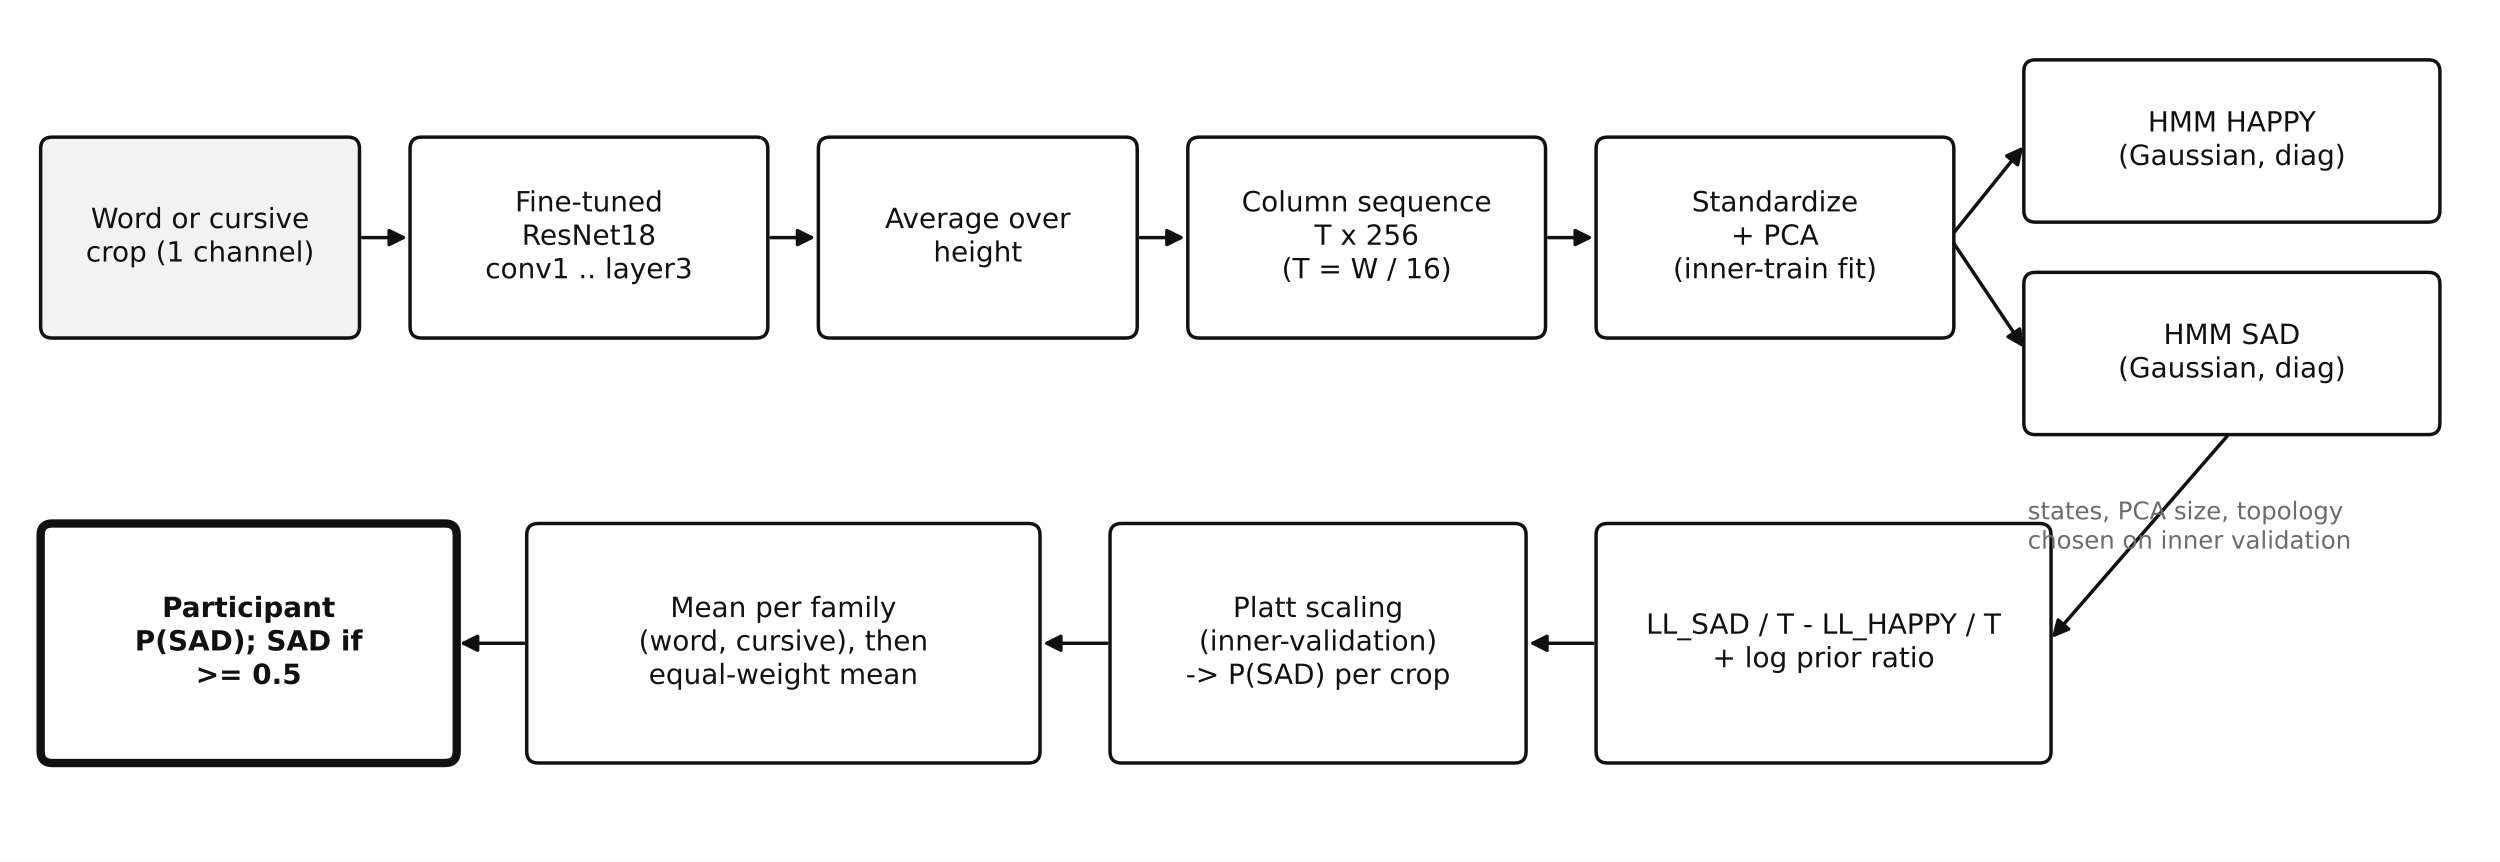
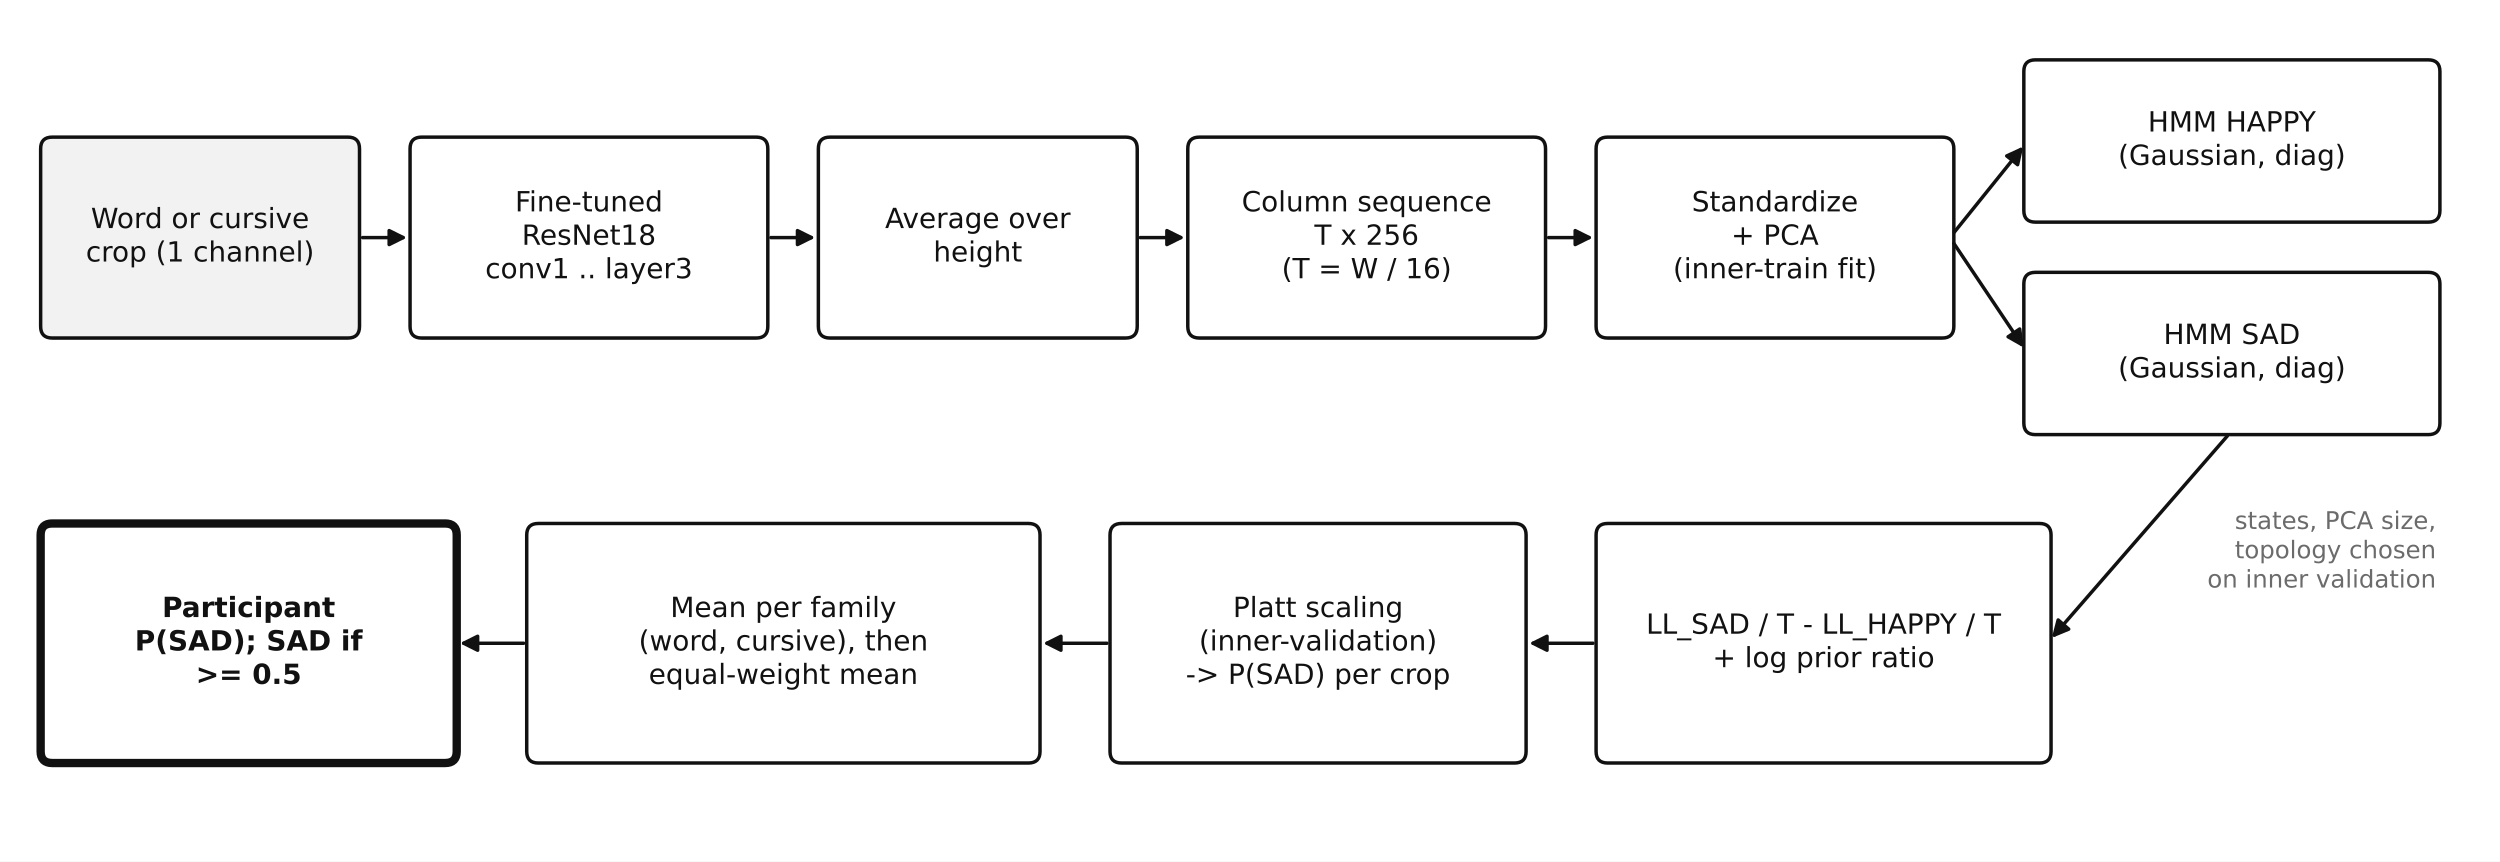
<svg xmlns="http://www.w3.org/2000/svg" width="717.48pt" height="247.248pt" viewBox="0 0 717.48 247.248" version="1.1">
  <defs>
    <style type="text/css">*{stroke-linejoin: round; stroke-linecap: butt}</style>
  </defs>
  <g id="figure_1">
    <g id="patch_1">
      <path d="M 0 247.248  L 717.48 247.248  L 717.48 0  L 0 0  z " style="fill: #ffffff" />
    </g>
    <g id="axes_1">
      <g id="patch_2">
        <path d="M 15.012 97.013  L 99.828 97.013  Q 103.176 97.013 103.176 93.686  L 103.176 42.682  Q 103.176 39.355 99.828 39.355  L 15.012 39.355  Q 11.664 39.355 11.664 42.682  L 11.664 93.686  Q 11.664 97.013 15.012 97.013  z " clip-path="url(#pe223551550)" style="fill: #f2f2f2; stroke: #111111; stroke-linejoin: miter" />
      </g>
      <g id="patch_3">
        <path d="M 121.032 97.013  L 217.008 97.013  Q 220.356 97.013 220.356 93.686  L 220.356 42.682  Q 220.356 39.355 217.008 39.355  L 121.032 39.355  Q 117.684 39.355 117.684 42.682  L 117.684 93.686  Q 117.684 97.013 121.032 97.013  z " clip-path="url(#pe223551550)" style="fill: #ffffff; stroke: #111111; stroke-linejoin: miter" />
      </g>
      <g id="patch_4">
        <path d="M 238.212 97.013  L 323.028 97.013  Q 326.376 97.013 326.376 93.686  L 326.376 42.682  Q 326.376 39.355 323.028 39.355  L 238.212 39.355  Q 234.864 39.355 234.864 42.682  L 234.864 93.686  Q 234.864 97.013 238.212 97.013  z " clip-path="url(#pe223551550)" style="fill: #ffffff; stroke: #111111; stroke-linejoin: miter" />
      </g>
      <g id="patch_5">
        <path d="M 344.232 97.013  L 440.208 97.013  Q 443.556 97.013 443.556 93.686  L 443.556 42.682  Q 443.556 39.355 440.208 39.355  L 344.232 39.355  Q 340.884 39.355 340.884 42.682  L 340.884 93.686  Q 340.884 97.013 344.232 97.013  z " clip-path="url(#pe223551550)" style="fill: #ffffff; stroke: #111111; stroke-linejoin: miter" />
      </g>
      <g id="patch_6">
        <path d="M 461.412 97.013  L 557.388 97.013  Q 560.736 97.013 560.736 93.686  L 560.736 42.682  Q 560.736 39.355 557.388 39.355  L 461.412 39.355  Q 458.064 39.355 458.064 42.682  L 458.064 93.686  Q 458.064 97.013 461.412 97.013  z " clip-path="url(#pe223551550)" style="fill: #ffffff; stroke: #111111; stroke-linejoin: miter" />
      </g>
      <g id="patch_7">
        <path d="M 584.172 63.749  L 696.888 63.749  Q 700.236 63.749 700.236 60.422  L 700.236 20.506  Q 700.236 17.179 696.888 17.179  L 584.172 17.179  Q 580.824 17.179 580.824 20.506  L 580.824 60.422  Q 580.824 63.749 584.172 63.749  z " clip-path="url(#pe223551550)" style="fill: #ffffff; stroke: #111111; stroke-linejoin: miter" />
      </g>
      <g id="patch_8">
        <path d="M 584.172 124.733  L 696.888 124.733  Q 700.236 124.733 700.236 121.406  L 700.236 81.49  Q 700.236 78.163 696.888 78.163  L 584.172 78.163  Q 580.824 78.163 580.824 81.49  L 580.824 121.406  Q 580.824 124.733 584.172 124.733  z " clip-path="url(#pe223551550)" style="fill: #ffffff; stroke: #111111; stroke-linejoin: miter" />
      </g>
      <g id="patch_9">
        <path d="M 461.412 218.981  L 585.288 218.981  Q 588.636 218.981 588.636 215.654  L 588.636 153.562  Q 588.636 150.235 585.288 150.235  L 461.412 150.235  Q 458.064 150.235 458.064 153.562  L 458.064 215.654  Q 458.064 218.981 461.412 218.981  z " clip-path="url(#pe223551550)" style="fill: #ffffff; stroke: #111111; stroke-linejoin: miter" />
      </g>
      <g id="patch_10">
        <path d="M 321.912 218.981  L 434.628 218.981  Q 437.976 218.981 437.976 215.654  L 437.976 153.562  Q 437.976 150.235 434.628 150.235  L 321.912 150.235  Q 318.564 150.235 318.564 153.562  L 318.564 215.654  Q 318.564 218.981 321.912 218.981  z " clip-path="url(#pe223551550)" style="fill: #ffffff; stroke: #111111; stroke-linejoin: miter" />
      </g>
      <g id="patch_11">
        <path d="M 154.512 218.981  L 295.128 218.981  Q 298.476 218.981 298.476 215.654  L 298.476 153.562  Q 298.476 150.235 295.128 150.235  L 154.512 150.235  Q 151.164 150.235 151.164 153.562  L 151.164 215.654  Q 151.164 218.981 154.512 218.981  z " clip-path="url(#pe223551550)" style="fill: #ffffff; stroke: #111111; stroke-linejoin: miter" />
      </g>
      <g id="patch_12">
        <path d="M 15.012 218.981  L 127.728 218.981  Q 131.076 218.981 131.076 215.654  L 131.076 153.562  Q 131.076 150.235 127.728 150.235  L 15.012 150.235  Q 11.664 150.235 11.664 153.562  L 11.664 215.654  Q 11.664 218.981 15.012 218.981  z " clip-path="url(#pe223551550)" style="fill: #ffffff; stroke: #111111; stroke-width: 2.4; stroke-linejoin: miter" />
      </g>
      <g id="patch_13">
        <path d="M 104.059 68.184  Q 110.431 68.184 115.685 68.184  " clip-path="url(#pe223551550)" style="fill: none; stroke: #111111; stroke-linecap: round" />
        <path d="M 111.685 66.184  L 115.685 68.184  L 111.685 70.184  z " clip-path="url(#pe223551550)" style="fill: #111111; stroke: #111111; stroke-linecap: round" />
      </g>
      <g id="patch_14">
        <path d="M 221.239 68.184  Q 227.611 68.184 232.865 68.184  " clip-path="url(#pe223551550)" style="fill: none; stroke: #111111; stroke-linecap: round" />
        <path d="M 228.865 66.184  L 232.865 68.184  L 228.865 70.184  z " clip-path="url(#pe223551550)" style="fill: #111111; stroke: #111111; stroke-linecap: round" />
      </g>
      <g id="patch_15">
        <path d="M 327.259 68.184  Q 333.631 68.184 338.885 68.184  " clip-path="url(#pe223551550)" style="fill: none; stroke: #111111; stroke-linecap: round" />
        <path d="M 334.885 66.184  L 338.885 68.184  L 334.885 70.184  z " clip-path="url(#pe223551550)" style="fill: #111111; stroke: #111111; stroke-linecap: round" />
      </g>
      <g id="patch_16">
        <path d="M 444.439 68.184  Q 450.811 68.184 456.065 68.184  " clip-path="url(#pe223551550)" style="fill: none; stroke: #111111; stroke-linecap: round" />
        <path d="M 452.065 66.184  L 456.065 68.184  L 452.065 70.184  z " clip-path="url(#pe223551550)" style="fill: #111111; stroke: #111111; stroke-linecap: round" />
      </g>
      <g id="patch_17">
        <path d="M 560.876 66.624  Q 570.782 54.322 579.987 42.89  " clip-path="url(#pe223551550)" style="fill: none; stroke: #111111; stroke-linecap: round" />
        <path d="M 575.92 44.751  L 579.987 42.89  L 579.036 47.26  z " clip-path="url(#pe223551550)" style="fill: #111111; stroke: #111111; stroke-linecap: round" />
      </g>
      <g id="patch_18">
        <path d="M 560.734 69.845  Q 570.779 84.815 580.201 98.857  " clip-path="url(#pe223551550)" style="fill: none; stroke: #111111; stroke-linecap: round" />
        <path d="M 579.633 94.421  L 580.201 98.857  L 576.312 96.65  z " clip-path="url(#pe223551550)" style="fill: #111111; stroke: #111111; stroke-linecap: round" />
      </g>
      <g id="patch_19">
        <path d="M 639.22 125.131  Q 614.025 154.116 589.563 182.258  " clip-path="url(#pe223551550)" style="fill: none; stroke: #111111; stroke-linecap: round" />
        <path d="M 593.697 180.551  L 589.563 182.258  L 590.678 177.927  z " clip-path="url(#pe223551550)" style="fill: #111111; stroke: #111111; stroke-linecap: round" />
      </g>
      <g id="patch_20">
        <path d="M 457.177 184.608  Q 448.018 184.608 439.977 184.608  " clip-path="url(#pe223551550)" style="fill: none; stroke: #111111; stroke-linecap: round" />
        <path d="M 443.977 186.608  L 439.977 184.608  L 443.977 182.608  z " clip-path="url(#pe223551550)" style="fill: #111111; stroke: #111111; stroke-linecap: round" />
      </g>
      <g id="patch_21">
        <path d="M 317.677 184.608  Q 308.518 184.608 300.477 184.608  " clip-path="url(#pe223551550)" style="fill: none; stroke: #111111; stroke-linecap: round" />
        <path d="M 304.477 186.608  L 300.477 184.608  L 304.477 182.608  z " clip-path="url(#pe223551550)" style="fill: #111111; stroke: #111111; stroke-linecap: round" />
      </g>
      <g id="patch_22">
        <path d="M 150.277 184.608  Q 141.118 184.608 133.077 184.608  " clip-path="url(#pe223551550)" style="fill: none; stroke: #111111; stroke-linecap: round" />
        <path d="M 137.077 186.608  L 133.077 184.608  L 137.077 182.608  z " clip-path="url(#pe223551550)" style="fill: #111111; stroke: #111111; stroke-linecap: round" />
      </g>
      <g id="text_1">
        <text style="font-size: 8px; font-family: 'DejaVu Sans'; fill: #111111" transform="translate(26.10125 65.46134)">Word or cursive</text>
        <text style="font-size: 8px; font-family: 'DejaVu Sans'; fill: #111111" transform="translate(24.64062 75.06353)">crop (1 channel)</text>
      </g>
      <g id="text_2">
        <text style="font-size: 8px; font-family: 'DejaVu Sans'; fill: #111111" transform="translate(147.8212 60.66056)">Fine-tuned</text>
        <text style="font-size: 8px; font-family: 'DejaVu Sans'; fill: #111111" transform="translate(149.7631 70.26212)">ResNet18</text>
        <text style="font-size: 8px; font-family: 'DejaVu Sans'; fill: #111111" transform="translate(139.26 79.86431)">conv1 .. layer3</text>
      </g>
      <g id="text_3">
        <text style="font-size: 8px; font-family: 'DejaVu Sans'; fill: #111111" transform="translate(254.0012 65.46103)">Average over</text>
        <text style="font-size: 8px; font-family: 'DejaVu Sans'; fill: #111111" transform="translate(267.87 75.06322)">height</text>
      </g>
      <g id="text_4">
        <text style="font-size: 8px; font-family: 'DejaVu Sans'; fill: #111111" transform="translate(356.3544 60.66087)">Column sequence</text>
        <text style="font-size: 8px; font-family: 'DejaVu Sans'; fill: #111111" transform="translate(377.2319 70.26244)">T x 256</text>
        <text style="font-size: 8px; font-family: 'DejaVu Sans'; fill: #111111" transform="translate(367.8263 79.864)">(T = W / 16)</text>
      </g>
      <g id="text_5">
        <text style="font-size: 8px; font-family: 'DejaVu Sans'; fill: #111111" transform="translate(485.53 60.66056)">Standardize</text>
        <text style="font-size: 8px; font-family: 'DejaVu Sans'; fill: #111111" transform="translate(496.8356 70.26212)">+ PCA</text>
        <text style="font-size: 8px; font-family: 'DejaVu Sans'; fill: #111111" transform="translate(480.1356 79.86431)">(inner-train fit)</text>
      </g>
      <g id="text_6">
        <text style="font-size: 8px; font-family: 'DejaVu Sans'; fill: #111111" transform="translate(616.425 37.74103)">HMM HAPPY</text>
        <text style="font-size: 8px; font-family: 'DejaVu Sans'; fill: #111111" transform="translate(607.8744 47.34322)">(Gaussian, diag)</text>
      </g>
      <g id="text_7">
        <text style="font-size: 8px; font-family: 'DejaVu Sans'; fill: #111111" transform="translate(620.9181 98.72503)">HMM SAD</text>
        <text style="font-size: 8px; font-family: 'DejaVu Sans'; fill: #111111" transform="translate(607.8744 108.3272)">(Gaussian, diag)</text>
      </g>
      <g id="text_8">
        <text style="font-size: 8px; font-family: 'DejaVu Sans'; fill: #111111" transform="translate(472.43 181.885)">LL_SAD / T - LL_HAPPY / T</text>
        <text style="font-size: 8px; font-family: 'DejaVu Sans'; fill: #111111" transform="translate(491.4769 191.4872)">+ log prior ratio</text>
      </g>
      <g id="text_9">
        <text style="font-size: 8px; font-family: 'DejaVu Sans'; fill: #111111" transform="translate(353.8569 177.0846)">Platt scaling</text>
        <text style="font-size: 8px; font-family: 'DejaVu Sans'; fill: #111111" transform="translate(344.0881 186.6867)">(inner-validation)</text>
        <text style="font-size: 8px; font-family: 'DejaVu Sans'; fill: #111111" transform="translate(340.3106 196.2883)">-&gt; P(SAD) per crop</text>
      </g>
      <g id="text_10">
        <text style="font-size: 8px; font-family: 'DejaVu Sans'; fill: #111111" transform="translate(192.3881 177.0842)">Mean per family</text>
        <text style="font-size: 8px; font-family: 'DejaVu Sans'; fill: #111111" transform="translate(183.2794 186.6864)">(word, cursive), then</text>
        <text style="font-size: 8px; font-family: 'DejaVu Sans'; fill: #111111" transform="translate(186.1775 196.2886)">equal-weight mean</text>
      </g>
      <g id="text_11">
        <text style="font-weight: 700; font-size: 8px; font-family: 'DejaVu Sans'; fill: #111111" transform="translate(46.52625 177.0846)">Participant</text>
        <text style="font-weight: 700; font-size: 8px; font-family: 'DejaVu Sans'; fill: #111111" transform="translate(38.6925 186.6867)">P(SAD); SAD if</text>
        <text style="font-weight: 700; font-size: 8px; font-family: 'DejaVu Sans'; fill: #111111" transform="translate(56.18812 196.2883)">&gt;= 0.5</text>
      </g>
      <g id="text_12">
-         <text style="font-size: 7px; font-family: 'DejaVu Sans'; fill: #6b6b6b" transform="translate(581.94 149.0476)">states, PCA size, topology</text>
-         <text style="font-size: 7px; font-family: 'DejaVu Sans'; fill: #6b6b6b" transform="translate(581.94 157.4495)">chosen on inner validation</text>
+         <text style="font-size: 7px; font-family: 'DejaVu Sans'; fill: #6b6b6b" transform="translate(641.3733 151.8196)">states, PCA size,</text>
+         <text style="font-size: 7px; font-family: 'DejaVu Sans'; fill: #6b6b6b" transform="translate(641.3678 160.2215)">topology chosen</text>
+         <text style="font-size: 7px; font-family: 'DejaVu Sans'; fill: #6b6b6b" transform="translate(633.4852 168.6234)">on inner validation</text>
      </g>
    </g>
  </g>
  <defs>
    <clipPath id="pe223551550">
      <rect x="7.2" y="7.2" width="703.08" height="232.848" />
    </clipPath>
  </defs>
</svg>
